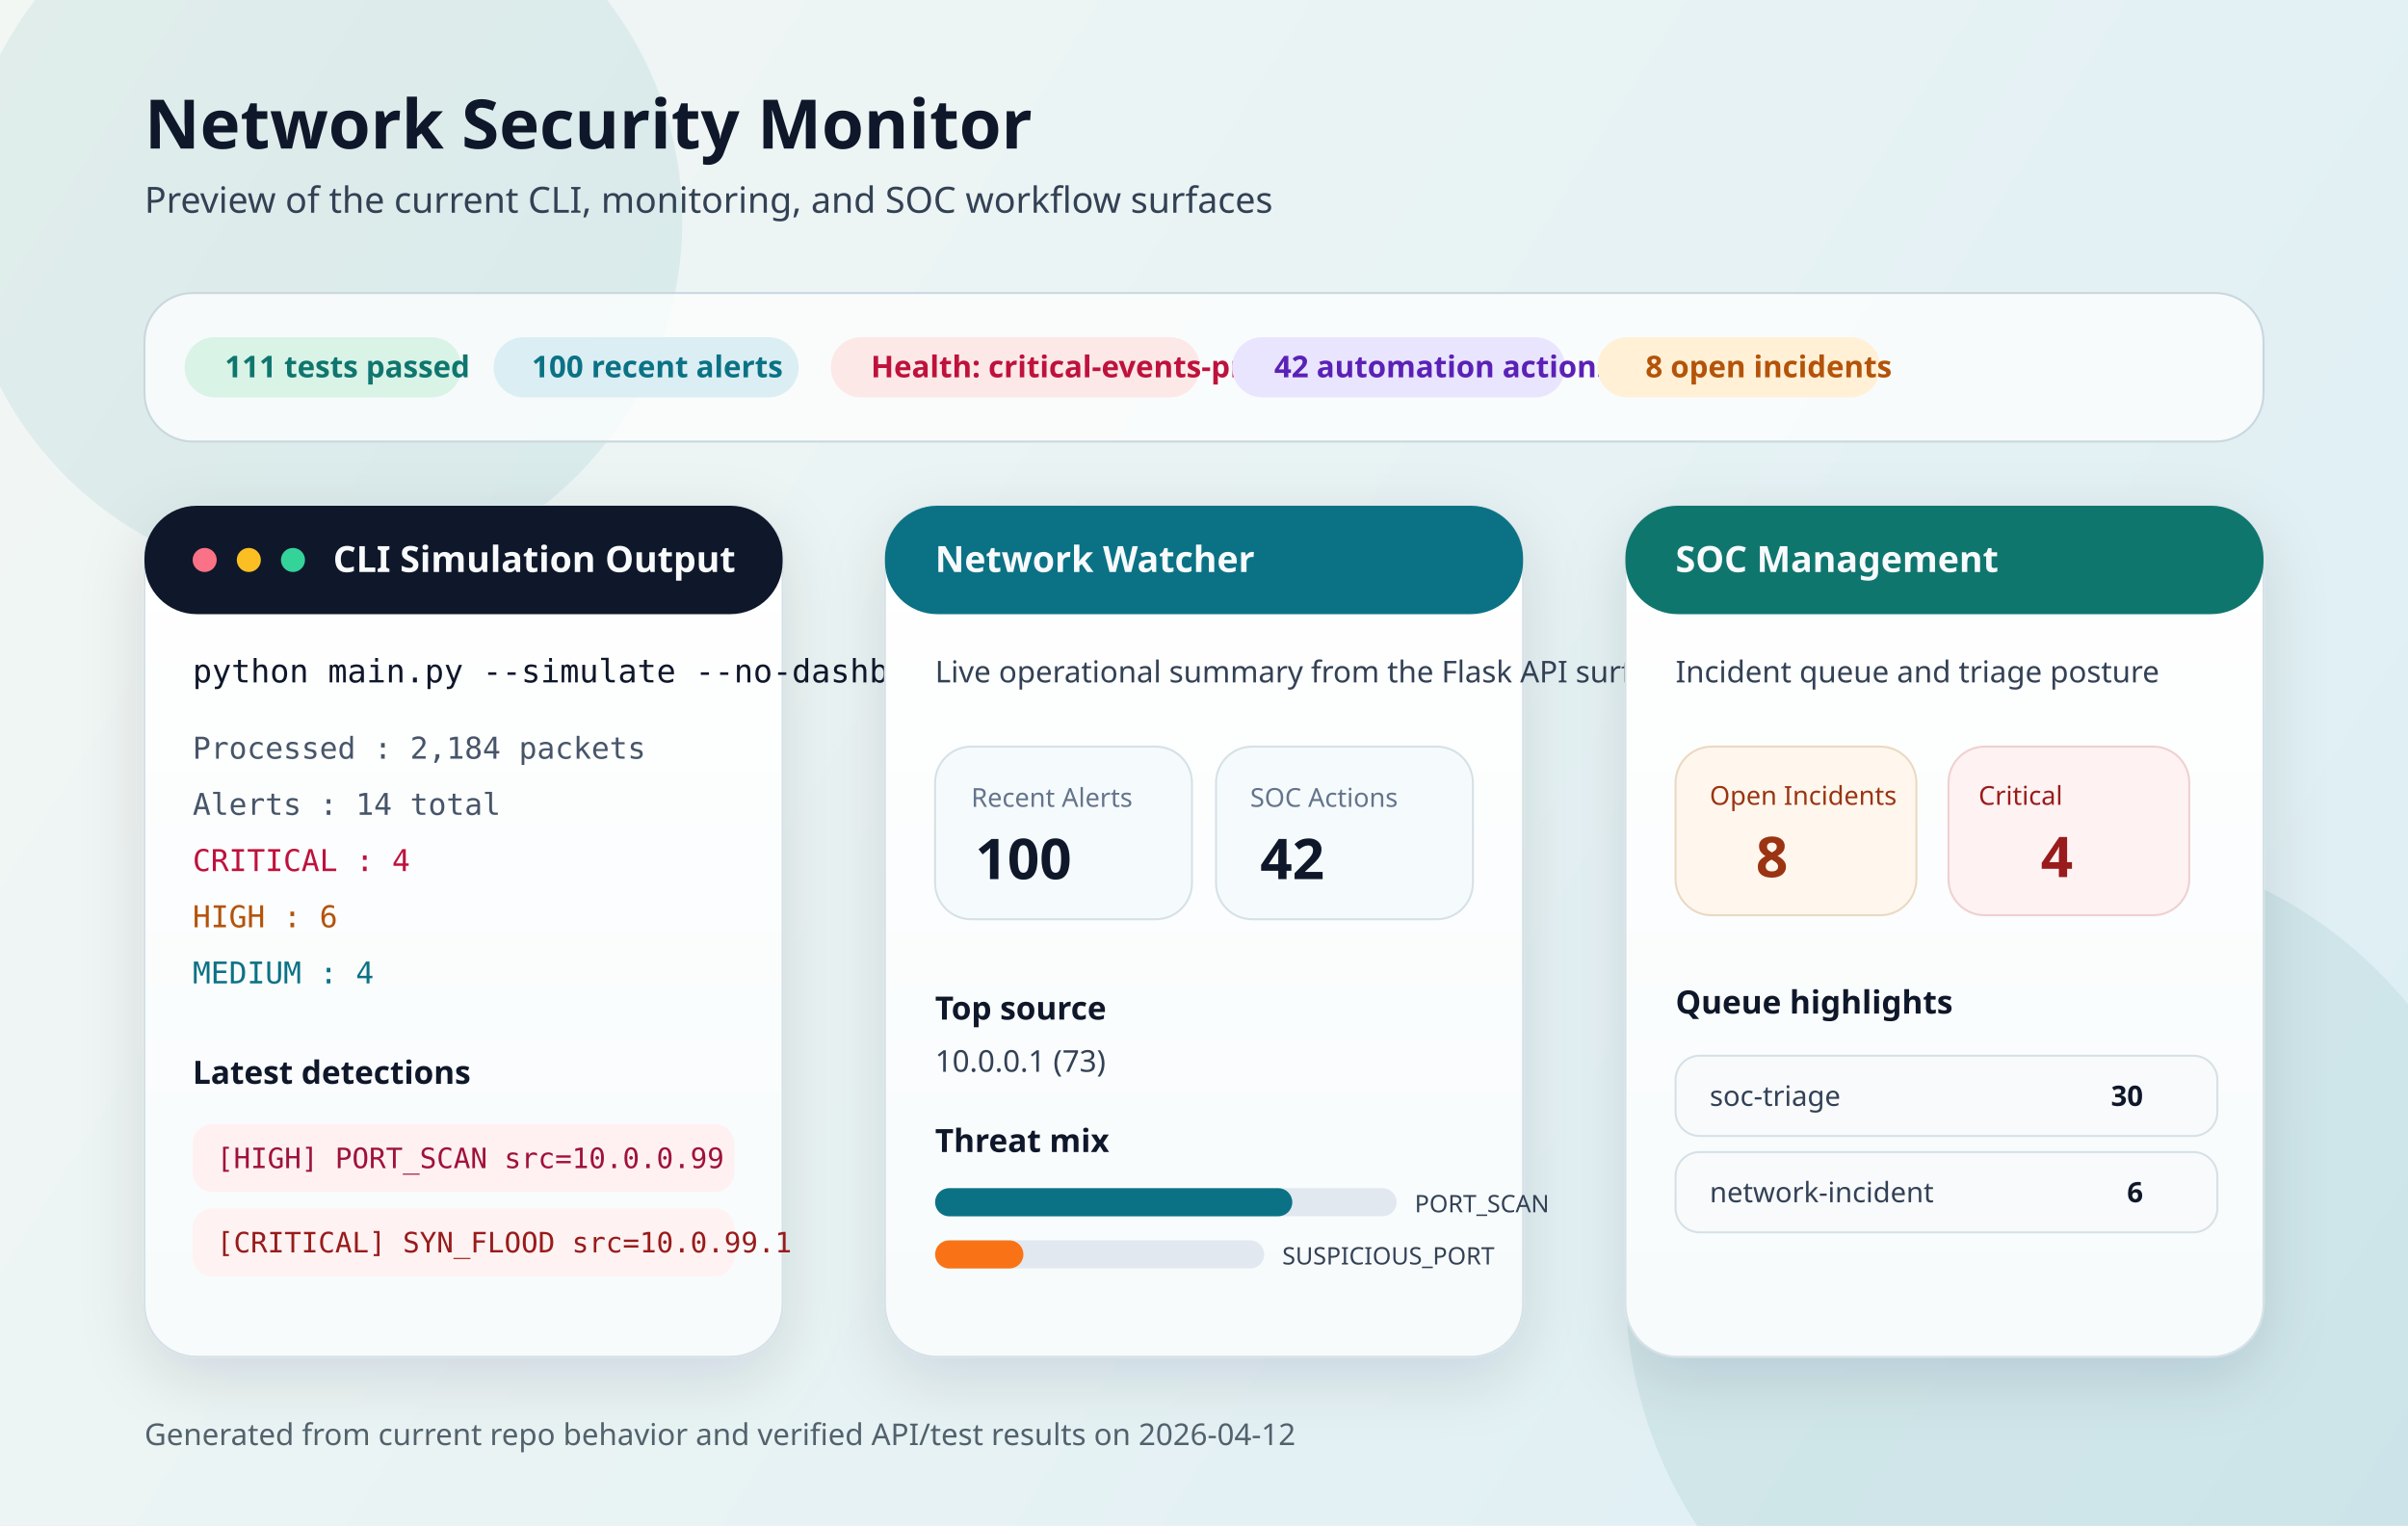
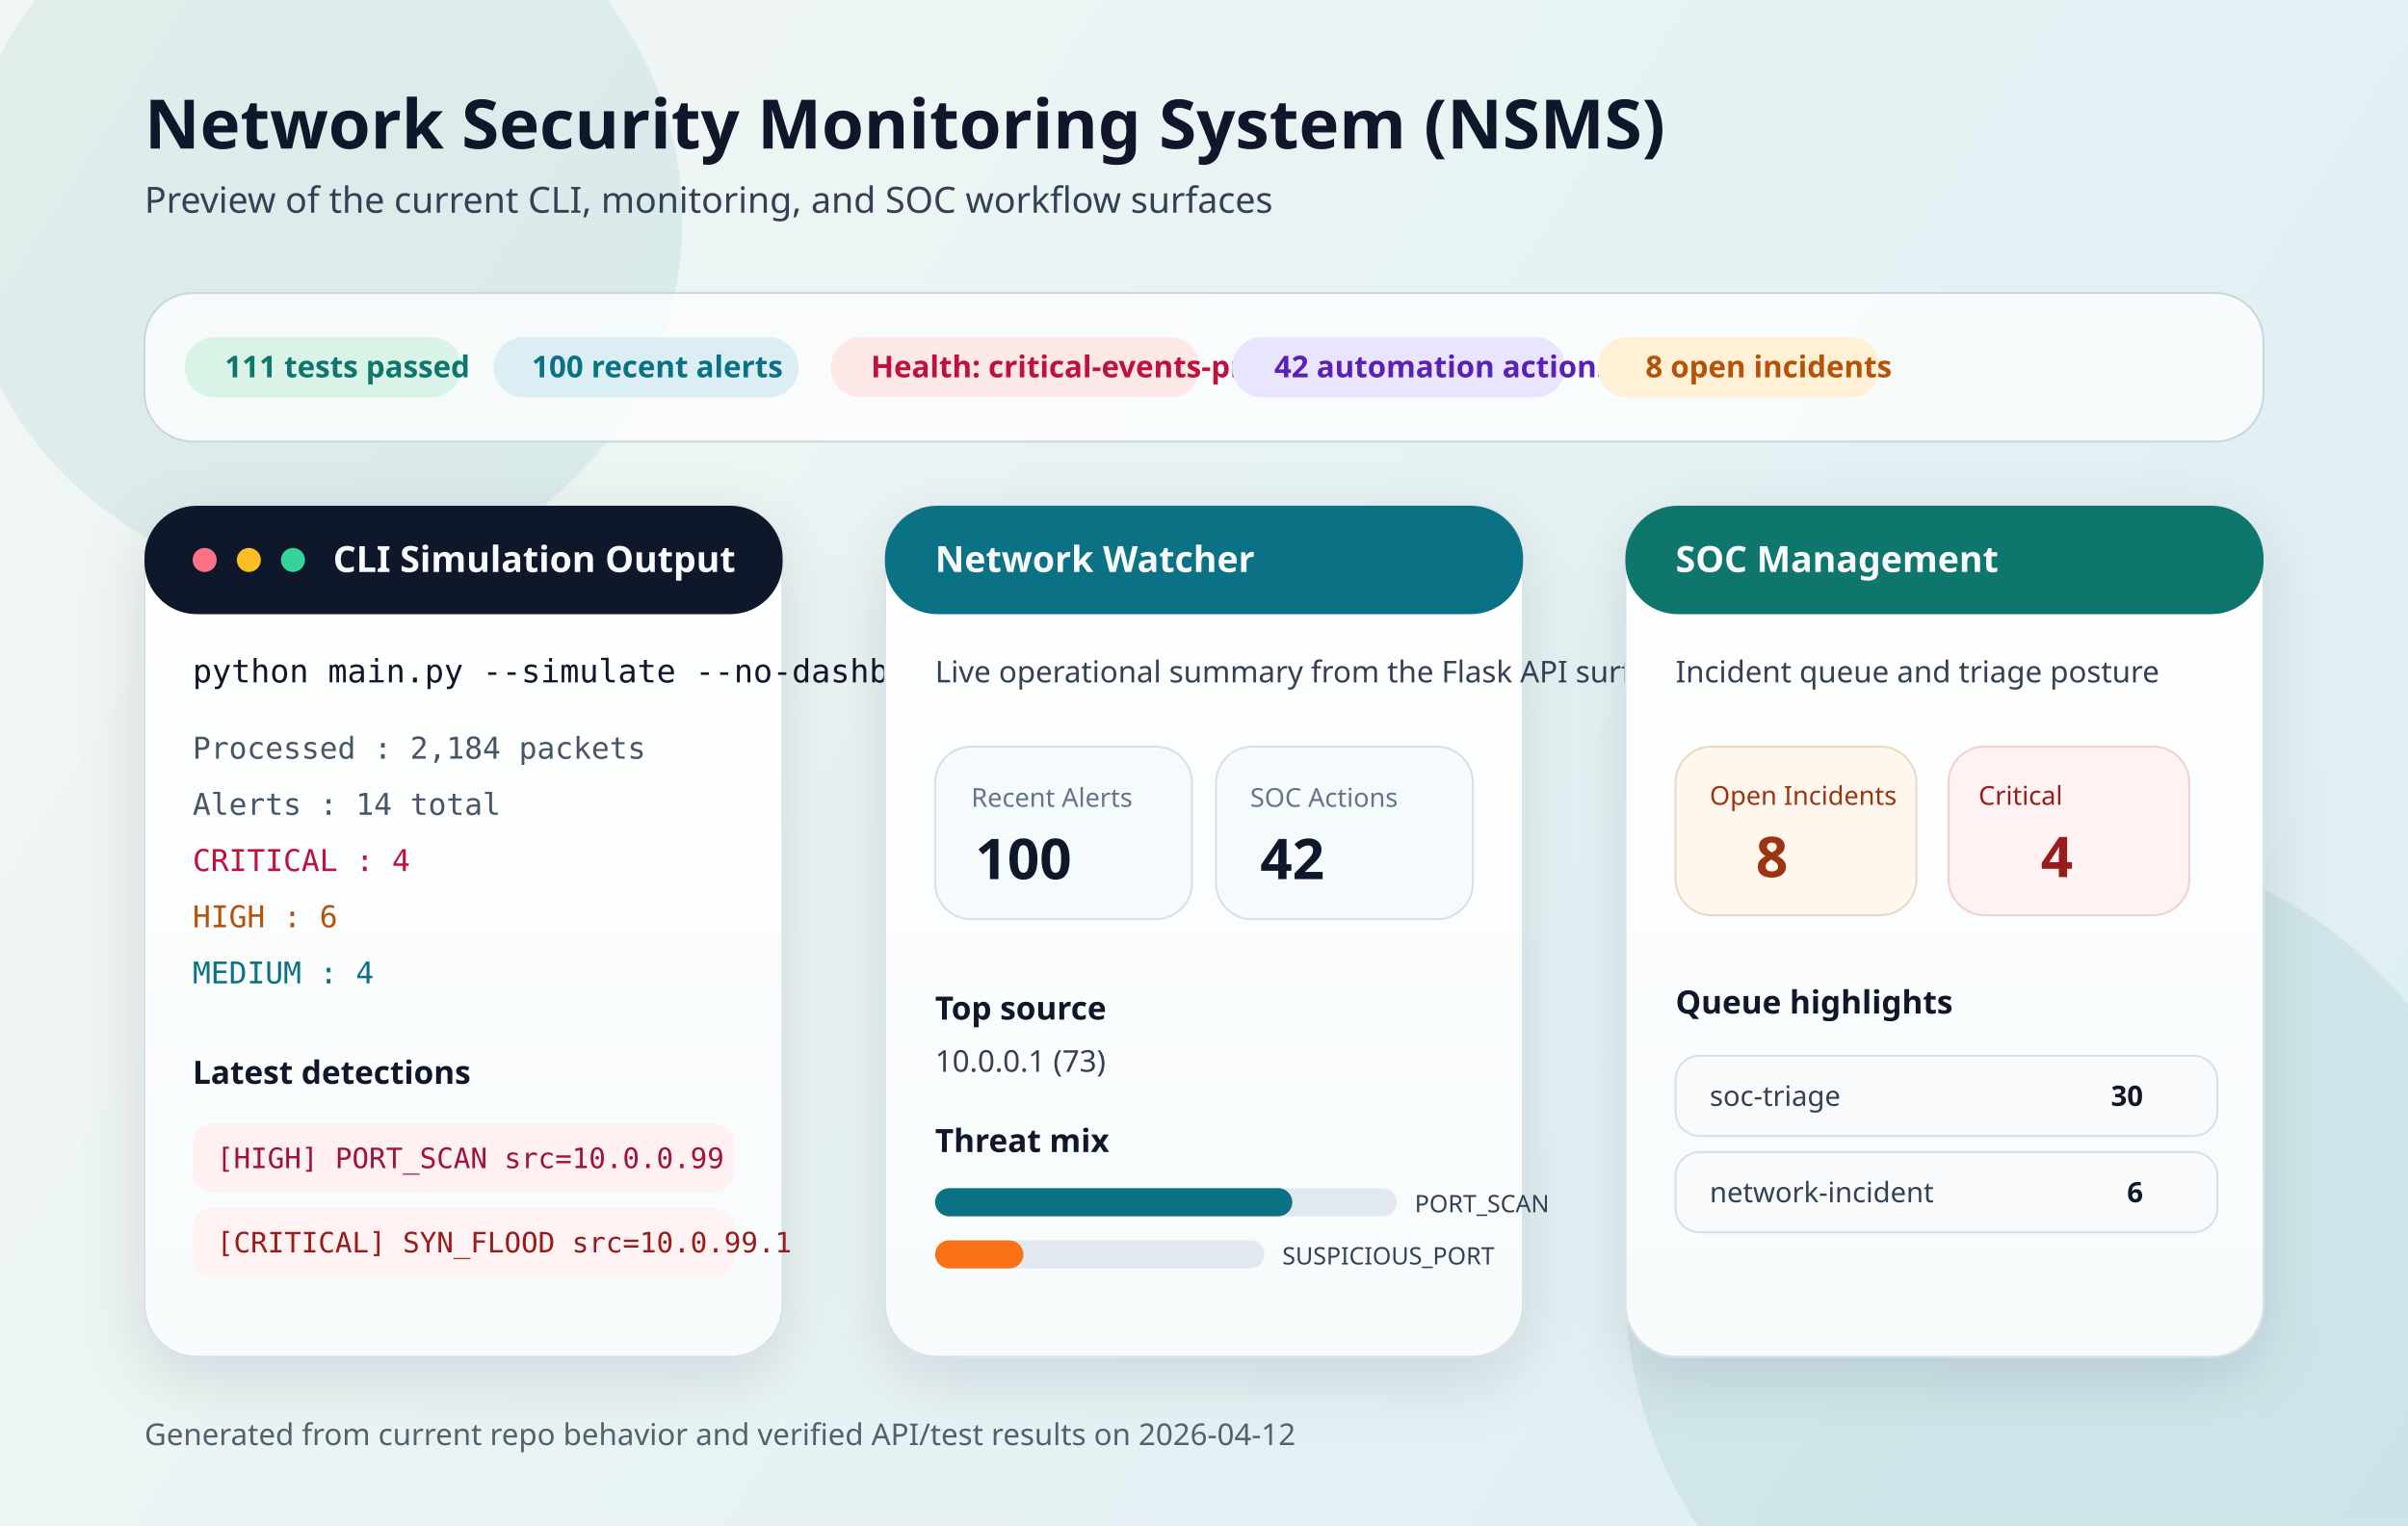
<svg xmlns="http://www.w3.org/2000/svg" width="1200" height="760" viewBox="0 0 1200 760" fill="none">
  <defs>
    <linearGradient id="bg" x1="0" y1="0" x2="1200" y2="760" gradientUnits="userSpaceOnUse">
      <stop stop-color="#F3F7F4" />
      <stop offset="1" stop-color="#DCEEF4" />
    </linearGradient>
    <linearGradient id="card" x1="0" y1="0" x2="0" y2="1">
      <stop stop-color="#FFFFFF" />
      <stop offset="1" stop-color="#F7FBFC" />
    </linearGradient>
    <filter id="shadow" x="-20%" y="-20%" width="140%" height="160%">
      <feDropShadow dx="0" dy="10" stdDeviation="16" flood-color="#0F172A" flood-opacity="0.12" />
    </filter>
  </defs>
  <rect width="1200" height="760" fill="url(#bg)" />
  <circle cx="160" cy="110" r="180" fill="#0B7285" fill-opacity="0.08" />
  <circle cx="1030" cy="640" r="220" fill="#0F766E" fill-opacity="0.08" />
-   <text x="72" y="74" fill="#0F172A" font-family="'Trebuchet MS', 'Segoe UI', sans-serif" font-size="34" font-weight="700">Network Security Monitor</text>
+   <text x="72" y="74" fill="#0F172A" font-family="'Trebuchet MS', 'Segoe UI', sans-serif" font-size="34" font-weight="700">Network Security Monitoring System (NSMS)</text>
  <text x="72" y="106" fill="#334155" font-family="'Trebuchet MS', 'Segoe UI', sans-serif" font-size="18">Preview of the current CLI, monitoring, and SOC workflow surfaces</text>
  <rect x="72" y="146" width="1056" height="74" rx="24" fill="#FFFFFF" fill-opacity="0.74" stroke="#C9D7DE" />
  <rect x="92" y="168" width="138" height="30" rx="15" fill="#D9F3E7" />
  <text x="112" y="188" fill="#0F766E" font-family="'Trebuchet MS', 'Segoe UI', sans-serif" font-size="15" font-weight="700">111 tests passed</text>
  <rect x="246" y="168" width="152" height="30" rx="15" fill="#DBEEF3" />
  <text x="265" y="188" fill="#0B7285" font-family="'Trebuchet MS', 'Segoe UI', sans-serif" font-size="15" font-weight="700">100 recent alerts</text>
  <rect x="414" y="168" width="184" height="30" rx="15" fill="#FDE8E8" />
  <text x="434" y="188" fill="#BE123C" font-family="'Trebuchet MS', 'Segoe UI', sans-serif" font-size="15" font-weight="700">Health: critical-events-present</text>
  <rect x="614" y="168" width="166" height="30" rx="15" fill="#E9E5FF" />
  <text x="635" y="188" fill="#5B21B6" font-family="'Trebuchet MS', 'Segoe UI', sans-serif" font-size="15" font-weight="700">42 automation actions</text>
  <rect x="796" y="168" width="141" height="30" rx="15" fill="#FFF0D6" />
  <text x="820" y="188" fill="#B45309" font-family="'Trebuchet MS', 'Segoe UI', sans-serif" font-size="15" font-weight="700">8 open incidents</text>
  <rect x="72" y="252" width="318" height="424" rx="26" fill="url(#card)" stroke="#D6E1E6" filter="url(#shadow)" />
  <rect x="72" y="252" width="318" height="54" rx="26" fill="#0F172A" />
  <circle cx="102" cy="279" r="6" fill="#FB7185" />
  <circle cx="124" cy="279" r="6" fill="#FBBF24" />
  <circle cx="146" cy="279" r="6" fill="#34D399" />
  <text x="166" y="285" fill="#F8FAFC" font-family="'Trebuchet MS', 'Segoe UI', sans-serif" font-size="18" font-weight="700">CLI Simulation Output</text>
  <text x="96" y="340" fill="#0F172A" font-family="'Consolas', monospace" font-size="16">python main.py --simulate --no-dashboard</text>
  <text x="96" y="378" fill="#475569" font-family="'Consolas', monospace" font-size="15">Processed : 2,184 packets</text>
  <text x="96" y="406" fill="#475569" font-family="'Consolas', monospace" font-size="15">Alerts    : 14 total</text>
  <text x="96" y="434" fill="#BE123C" font-family="'Consolas', monospace" font-size="15">CRITICAL  : 4</text>
  <text x="96" y="462" fill="#B45309" font-family="'Consolas', monospace" font-size="15">HIGH      : 6</text>
  <text x="96" y="490" fill="#0B7285" font-family="'Consolas', monospace" font-size="15">MEDIUM    : 4</text>
  <text x="96" y="540" fill="#0F172A" font-family="'Trebuchet MS', 'Segoe UI', sans-serif" font-size="16" font-weight="700">Latest detections</text>
  <rect x="96" y="560" width="270" height="34" rx="10" fill="#FFF1F2" />
  <text x="108" y="582" fill="#9F1239" font-family="'Consolas', monospace" font-size="14">[HIGH] PORT_SCAN src=10.0.0.99</text>
  <rect x="96" y="602" width="270" height="34" rx="10" fill="#FEF2F2" />
  <text x="108" y="624" fill="#991B1B" font-family="'Consolas', monospace" font-size="14">[CRITICAL] SYN_FLOOD src=10.0.99.1</text>
  <rect x="441" y="252" width="318" height="424" rx="26" fill="url(#card)" stroke="#D6E1E6" filter="url(#shadow)" />
  <rect x="441" y="252" width="318" height="54" rx="26" fill="#0B7285" />
  <text x="466" y="285" fill="#F8FAFC" font-family="'Trebuchet MS', 'Segoe UI', sans-serif" font-size="18" font-weight="700">Network Watcher</text>
  <text x="466" y="340" fill="#334155" font-family="'Trebuchet MS', 'Segoe UI', sans-serif" font-size="15">Live operational summary from the Flask API surface</text>
  <rect x="466" y="372" width="128" height="86" rx="18" fill="#F5FBFC" stroke="#D6E1E6" />
  <text x="484" y="402" fill="#64748B" font-family="'Trebuchet MS', 'Segoe UI', sans-serif" font-size="13">Recent Alerts</text>
  <text x="486" y="438" fill="#0F172A" font-family="'Trebuchet MS', 'Segoe UI', sans-serif" font-size="28" font-weight="700">100</text>
  <rect x="606" y="372" width="128" height="86" rx="18" fill="#F5FBFC" stroke="#D6E1E6" />
  <text x="623" y="402" fill="#64748B" font-family="'Trebuchet MS', 'Segoe UI', sans-serif" font-size="13">SOC Actions</text>
  <text x="628" y="438" fill="#0F172A" font-family="'Trebuchet MS', 'Segoe UI', sans-serif" font-size="28" font-weight="700">42</text>
  <text x="466" y="508" fill="#0F172A" font-family="'Trebuchet MS', 'Segoe UI', sans-serif" font-size="16" font-weight="700">Top source</text>
  <text x="466" y="534" fill="#334155" font-family="'Trebuchet MS', 'Segoe UI', sans-serif" font-size="15">10.0.0.1 (73)</text>
  <text x="466" y="574" fill="#0F172A" font-family="'Trebuchet MS', 'Segoe UI', sans-serif" font-size="16" font-weight="700">Threat mix</text>
  <rect x="466" y="592" width="230" height="14" rx="7" fill="#E2E8F0" />
  <rect x="466" y="592" width="178" height="14" rx="7" fill="#0B7285" />
  <text x="705" y="604" fill="#334155" font-family="'Trebuchet MS', 'Segoe UI', sans-serif" font-size="12">PORT_SCAN</text>
  <rect x="466" y="618" width="164" height="14" rx="7" fill="#E2E8F0" />
  <rect x="466" y="618" width="44" height="14" rx="7" fill="#F97316" />
  <text x="639" y="630" fill="#334155" font-family="'Trebuchet MS', 'Segoe UI', sans-serif" font-size="12">SUSPICIOUS_PORT</text>
  <rect x="810" y="252" width="318" height="424" rx="26" fill="url(#card)" stroke="#D6E1E6" filter="url(#shadow)" />
  <rect x="810" y="252" width="318" height="54" rx="26" fill="#0F766E" />
  <text x="835" y="285" fill="#F8FAFC" font-family="'Trebuchet MS', 'Segoe UI', sans-serif" font-size="18" font-weight="700">SOC Management</text>
  <text x="835" y="340" fill="#334155" font-family="'Trebuchet MS', 'Segoe UI', sans-serif" font-size="15">Incident queue and triage posture</text>
  <rect x="835" y="372" width="120" height="84" rx="18" fill="#FFF7ED" stroke="#EAD9C2" />
  <text x="852" y="401" fill="#9A3412" font-family="'Trebuchet MS', 'Segoe UI', sans-serif" font-size="13">Open Incidents</text>
  <text x="875" y="437" fill="#9A3412" font-family="'Trebuchet MS', 'Segoe UI', sans-serif" font-size="28" font-weight="700">8</text>
  <rect x="971" y="372" width="120" height="84" rx="18" fill="#FEF2F2" stroke="#F0D0D0" />
  <text x="986" y="401" fill="#991B1B" font-family="'Trebuchet MS', 'Segoe UI', sans-serif" font-size="13">Critical</text>
  <text x="1017" y="437" fill="#991B1B" font-family="'Trebuchet MS', 'Segoe UI', sans-serif" font-size="28" font-weight="700">4</text>
  <text x="835" y="505" fill="#0F172A" font-family="'Trebuchet MS', 'Segoe UI', sans-serif" font-size="16" font-weight="700">Queue highlights</text>
  <rect x="835" y="526" width="270" height="40" rx="12" fill="#F8FAFC" stroke="#D6E1E6" />
  <text x="852" y="551" fill="#334155" font-family="'Trebuchet MS', 'Segoe UI', sans-serif" font-size="14">soc-triage</text>
  <text x="1068" y="551" text-anchor="end" fill="#0F172A" font-family="'Trebuchet MS', 'Segoe UI', sans-serif" font-size="14" font-weight="700">30</text>
  <rect x="835" y="574" width="270" height="40" rx="12" fill="#F8FAFC" stroke="#D6E1E6" />
  <text x="852" y="599" fill="#334155" font-family="'Trebuchet MS', 'Segoe UI', sans-serif" font-size="14">network-incident</text>
  <text x="1068" y="599" text-anchor="end" fill="#0F172A" font-family="'Trebuchet MS', 'Segoe UI', sans-serif" font-size="14" font-weight="700">6</text>
  <text x="72" y="720" fill="#52626C" font-family="'Trebuchet MS', 'Segoe UI', sans-serif" font-size="15">Generated from current repo behavior and verified API/test results on 2026-04-12</text>
</svg>
